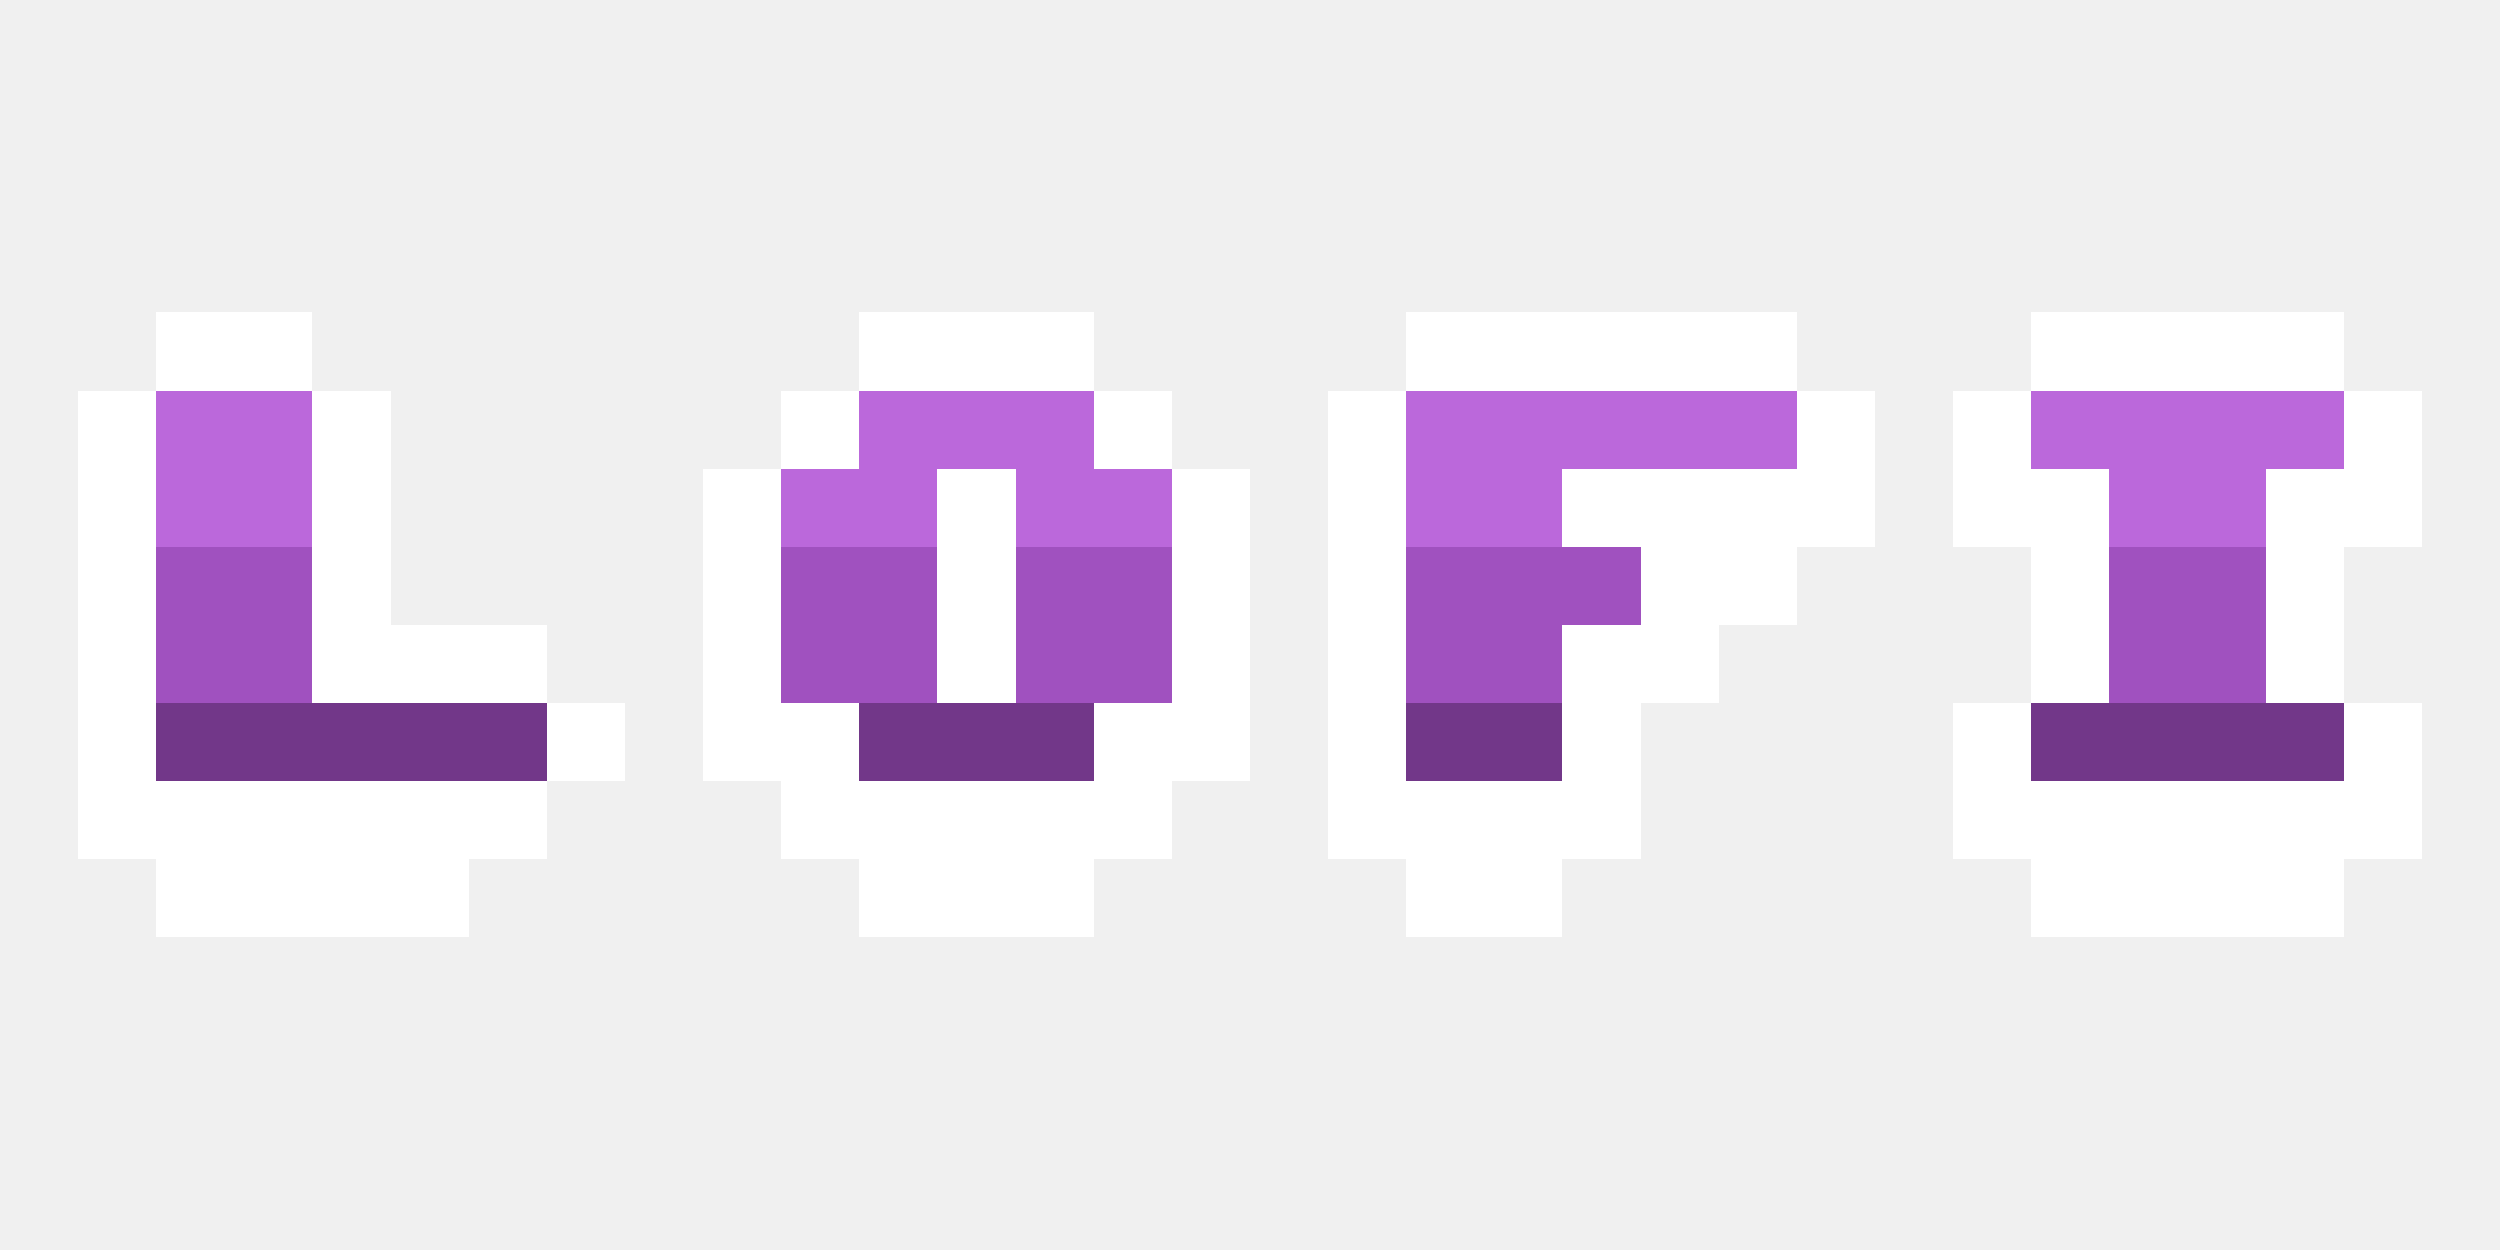
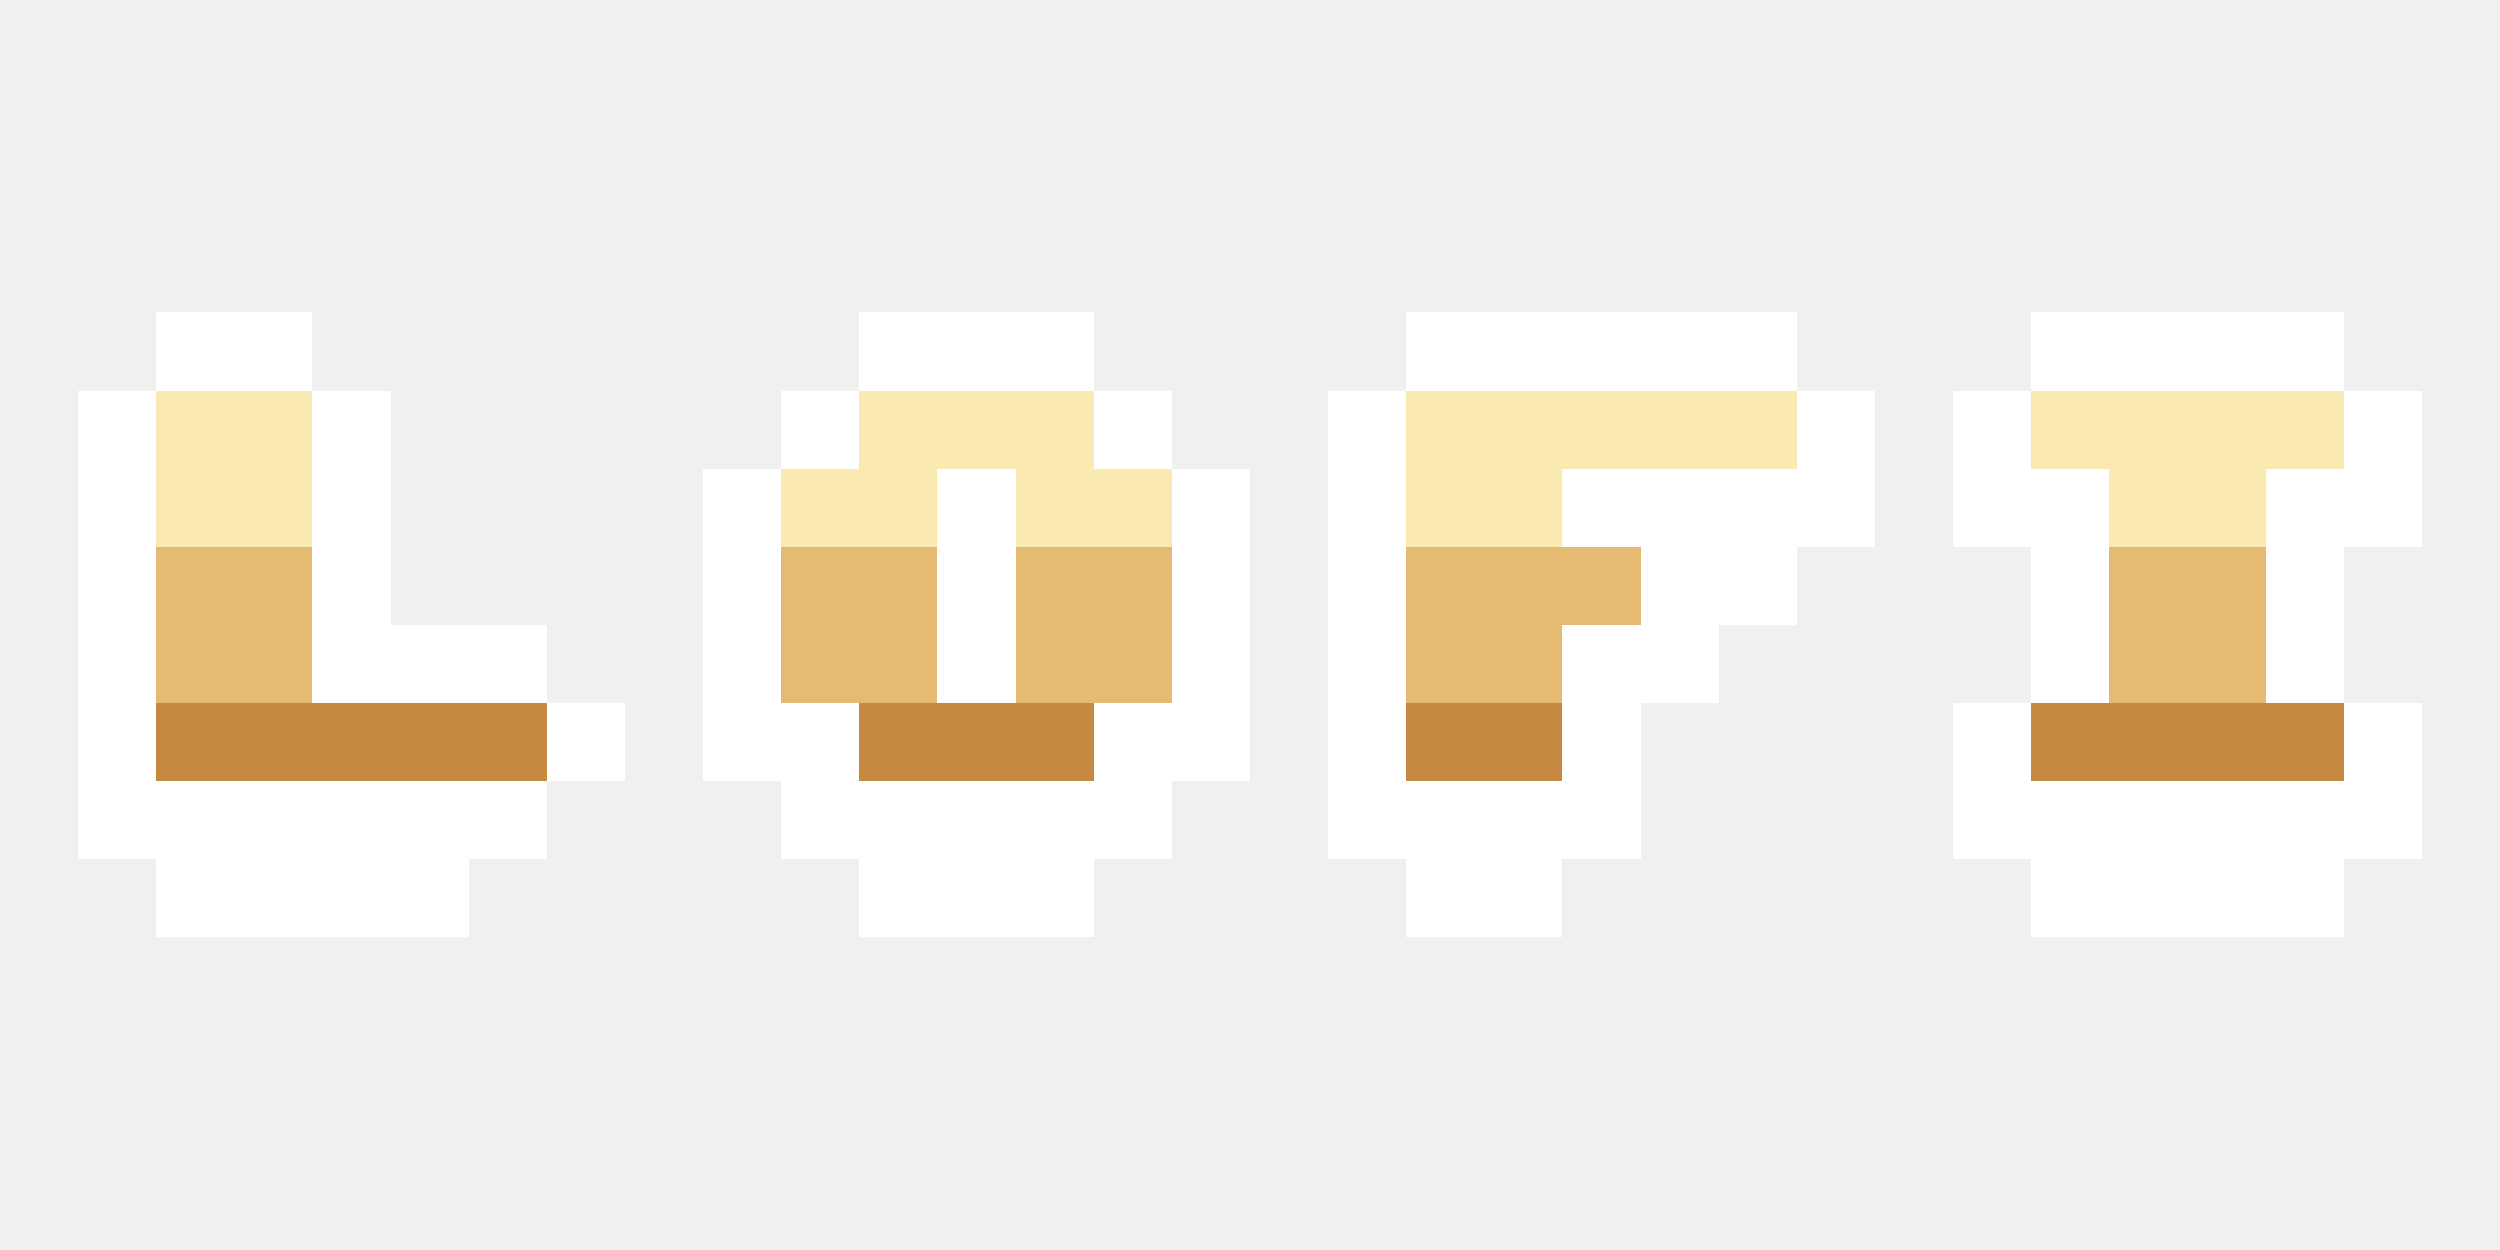
<svg xmlns="http://www.w3.org/2000/svg" version="1.1" width="64" height="32" shape-rendering="crispEdges">
  <rect x="4" y="8" width="2" height="2" fill="#FFFFFF" />
  <rect x="6" y="8" width="2" height="2" fill="#FFFFFF" />
  <rect x="22" y="8" width="2" height="2" fill="#FFFFFF" />
  <rect x="24" y="8" width="2" height="2" fill="#FFFFFF" />
  <rect x="26" y="8" width="2" height="2" fill="#FFFFFF" />
  <rect x="36" y="8" width="2" height="2" fill="#FFFFFF" />
  <rect x="38" y="8" width="2" height="2" fill="#FFFFFF" />
  <rect x="40" y="8" width="2" height="2" fill="#FFFFFF" />
  <rect x="42" y="8" width="2" height="2" fill="#FFFFFF" />
  <rect x="44" y="8" width="2" height="2" fill="#FFFFFF" />
  <rect x="52" y="8" width="2" height="2" fill="#FFFFFF" />
  <rect x="54" y="8" width="2" height="2" fill="#FFFFFF" />
  <rect x="56" y="8" width="2" height="2" fill="#FFFFFF" />
  <rect x="58" y="8" width="2" height="2" fill="#FFFFFF" />
  <rect x="2" y="10" width="2" height="2" fill="#FFFFFF" />
-   <rect x="4" y="10" width="2" height="2" fill="#BB68DB" />
-   <rect x="6" y="10" width="2" height="2" fill="#BB68DB" />
+   <rect x="4" y="10" width="2" height="2" fill="#FAEAB1" />
+   <rect x="6" y="10" width="2" height="2" fill="#FAEAB1" />
  <rect x="8" y="10" width="2" height="2" fill="#FFFFFF" />
  <rect x="20" y="10" width="2" height="2" fill="#FFFFFF" />
-   <rect x="22" y="10" width="2" height="2" fill="#BB68DB" />
-   <rect x="24" y="10" width="2" height="2" fill="#BB68DB" />
-   <rect x="26" y="10" width="2" height="2" fill="#BB68DB" />
+   <rect x="22" y="10" width="2" height="2" fill="#FAEAB1" />
+   <rect x="24" y="10" width="2" height="2" fill="#FAEAB1" />
+   <rect x="26" y="10" width="2" height="2" fill="#FAEAB1" />
  <rect x="28" y="10" width="2" height="2" fill="#FFFFFF" />
  <rect x="34" y="10" width="2" height="2" fill="#FFFFFF" />
-   <rect x="36" y="10" width="2" height="2" fill="#BB68DB" />
-   <rect x="38" y="10" width="2" height="2" fill="#BB68DB" />
-   <rect x="40" y="10" width="2" height="2" fill="#BB68DB" />
-   <rect x="42" y="10" width="2" height="2" fill="#BB68DB" />
-   <rect x="44" y="10" width="2" height="2" fill="#BB68DB" />
+   <rect x="36" y="10" width="2" height="2" fill="#FAEAB1" />
+   <rect x="38" y="10" width="2" height="2" fill="#FAEAB1" />
+   <rect x="40" y="10" width="2" height="2" fill="#FAEAB1" />
+   <rect x="42" y="10" width="2" height="2" fill="#FAEAB1" />
+   <rect x="44" y="10" width="2" height="2" fill="#FAEAB1" />
  <rect x="46" y="10" width="2" height="2" fill="#FFFFFF" />
  <rect x="50" y="10" width="2" height="2" fill="#FFFFFF" />
-   <rect x="52" y="10" width="2" height="2" fill="#BB68DB" />
-   <rect x="54" y="10" width="2" height="2" fill="#BB68DB" />
-   <rect x="56" y="10" width="2" height="2" fill="#BB68DB" />
-   <rect x="58" y="10" width="2" height="2" fill="#BB68DB" />
+   <rect x="52" y="10" width="2" height="2" fill="#FAEAB1" />
+   <rect x="54" y="10" width="2" height="2" fill="#FAEAB1" />
+   <rect x="56" y="10" width="2" height="2" fill="#FAEAB1" />
+   <rect x="58" y="10" width="2" height="2" fill="#FAEAB1" />
  <rect x="60" y="10" width="2" height="2" fill="#FFFFFF" />
  <rect x="2" y="12" width="2" height="2" fill="#FFFFFF" />
-   <rect x="4" y="12" width="2" height="2" fill="#BB68DB" />
-   <rect x="6" y="12" width="2" height="2" fill="#BB68DB" />
+   <rect x="4" y="12" width="2" height="2" fill="#FAEAB1" />
+   <rect x="6" y="12" width="2" height="2" fill="#FAEAB1" />
  <rect x="8" y="12" width="2" height="2" fill="#FFFFFF" />
  <rect x="18" y="12" width="2" height="2" fill="#FFFFFF" />
-   <rect x="20" y="12" width="2" height="2" fill="#BB68DB" />
-   <rect x="22" y="12" width="2" height="2" fill="#BB68DB" />
+   <rect x="20" y="12" width="2" height="2" fill="#FAEAB1" />
+   <rect x="22" y="12" width="2" height="2" fill="#FAEAB1" />
  <rect x="24" y="12" width="2" height="2" fill="#FFFFFF" />
-   <rect x="26" y="12" width="2" height="2" fill="#BB68DB" />
-   <rect x="28" y="12" width="2" height="2" fill="#BB68DB" />
+   <rect x="26" y="12" width="2" height="2" fill="#FAEAB1" />
+   <rect x="28" y="12" width="2" height="2" fill="#FAEAB1" />
  <rect x="30" y="12" width="2" height="2" fill="#FFFFFF" />
  <rect x="34" y="12" width="2" height="2" fill="#FFFFFF" />
-   <rect x="36" y="12" width="2" height="2" fill="#BB68DB" />
-   <rect x="38" y="12" width="2" height="2" fill="#BB68DB" />
+   <rect x="36" y="12" width="2" height="2" fill="#FAEAB1" />
+   <rect x="38" y="12" width="2" height="2" fill="#FAEAB1" />
  <rect x="40" y="12" width="2" height="2" fill="#FFFFFF" />
  <rect x="42" y="12" width="2" height="2" fill="#FFFFFF" />
  <rect x="44" y="12" width="2" height="2" fill="#FFFFFF" />
  <rect x="46" y="12" width="2" height="2" fill="#FFFFFF" />
  <rect x="50" y="12" width="2" height="2" fill="#FFFFFF" />
  <rect x="52" y="12" width="2" height="2" fill="#FFFFFF" />
-   <rect x="54" y="12" width="2" height="2" fill="#BB68DB" />
-   <rect x="56" y="12" width="2" height="2" fill="#BB68DB" />
+   <rect x="54" y="12" width="2" height="2" fill="#FAEAB1" />
+   <rect x="56" y="12" width="2" height="2" fill="#FAEAB1" />
  <rect x="58" y="12" width="2" height="2" fill="#FFFFFF" />
  <rect x="60" y="12" width="2" height="2" fill="#FFFFFF" />
  <rect x="2" y="14" width="2" height="2" fill="#FFFFFF" />
-   <rect x="4" y="14" width="2" height="2" fill="#A051BF" />
-   <rect x="6" y="14" width="2" height="2" fill="#A051BF" />
+   <rect x="4" y="14" width="2" height="2" fill="#E5BA73" />
+   <rect x="6" y="14" width="2" height="2" fill="#E5BA73" />
  <rect x="8" y="14" width="2" height="2" fill="#FFFFFF" />
  <rect x="18" y="14" width="2" height="2" fill="#FFFFFF" />
-   <rect x="20" y="14" width="2" height="2" fill="#A051BF" />
-   <rect x="22" y="14" width="2" height="2" fill="#A051BF" />
+   <rect x="20" y="14" width="2" height="2" fill="#E5BA73" />
+   <rect x="22" y="14" width="2" height="2" fill="#E5BA73" />
  <rect x="24" y="14" width="2" height="2" fill="#FFFFFF" />
-   <rect x="26" y="14" width="2" height="2" fill="#A051BF" />
-   <rect x="28" y="14" width="2" height="2" fill="#A051BF" />
+   <rect x="26" y="14" width="2" height="2" fill="#E5BA73" />
+   <rect x="28" y="14" width="2" height="2" fill="#E5BA73" />
  <rect x="30" y="14" width="2" height="2" fill="#FFFFFF" />
  <rect x="34" y="14" width="2" height="2" fill="#FFFFFF" />
-   <rect x="36" y="14" width="2" height="2" fill="#A051BF" />
-   <rect x="38" y="14" width="2" height="2" fill="#A051BF" />
-   <rect x="40" y="14" width="2" height="2" fill="#A051BF" />
+   <rect x="36" y="14" width="2" height="2" fill="#E5BA73" />
+   <rect x="38" y="14" width="2" height="2" fill="#E5BA73" />
+   <rect x="40" y="14" width="2" height="2" fill="#E5BA73" />
  <rect x="42" y="14" width="2" height="2" fill="#FFFFFF" />
  <rect x="44" y="14" width="2" height="2" fill="#FFFFFF" />
  <rect x="52" y="14" width="2" height="2" fill="#FFFFFF" />
-   <rect x="54" y="14" width="2" height="2" fill="#A051BF" />
-   <rect x="56" y="14" width="2" height="2" fill="#A051BF" />
+   <rect x="54" y="14" width="2" height="2" fill="#E5BA73" />
+   <rect x="56" y="14" width="2" height="2" fill="#E5BA73" />
  <rect x="58" y="14" width="2" height="2" fill="#FFFFFF" />
  <rect x="2" y="16" width="2" height="2" fill="#FFFFFF" />
-   <rect x="4" y="16" width="2" height="2" fill="#A051BF" />
-   <rect x="6" y="16" width="2" height="2" fill="#A051BF" />
+   <rect x="4" y="16" width="2" height="2" fill="#E5BA73" />
+   <rect x="6" y="16" width="2" height="2" fill="#E5BA73" />
  <rect x="8" y="16" width="2" height="2" fill="#FFFFFF" />
  <rect x="10" y="16" width="2" height="2" fill="#FFFFFF" />
  <rect x="12" y="16" width="2" height="2" fill="#FFFFFF" />
  <rect x="18" y="16" width="2" height="2" fill="#FFFFFF" />
-   <rect x="20" y="16" width="2" height="2" fill="#A051BF" />
-   <rect x="22" y="16" width="2" height="2" fill="#A051BF" />
+   <rect x="20" y="16" width="2" height="2" fill="#E5BA73" />
+   <rect x="22" y="16" width="2" height="2" fill="#E5BA73" />
  <rect x="24" y="16" width="2" height="2" fill="#FFFFFF" />
-   <rect x="26" y="16" width="2" height="2" fill="#A051BF" />
-   <rect x="28" y="16" width="2" height="2" fill="#A051BF" />
+   <rect x="26" y="16" width="2" height="2" fill="#E5BA73" />
+   <rect x="28" y="16" width="2" height="2" fill="#E5BA73" />
  <rect x="30" y="16" width="2" height="2" fill="#FFFFFF" />
  <rect x="34" y="16" width="2" height="2" fill="#FFFFFF" />
-   <rect x="36" y="16" width="2" height="2" fill="#A051BF" />
-   <rect x="38" y="16" width="2" height="2" fill="#A051BF" />
+   <rect x="36" y="16" width="2" height="2" fill="#E5BA73" />
+   <rect x="38" y="16" width="2" height="2" fill="#E5BA73" />
  <rect x="40" y="16" width="2" height="2" fill="#FFFFFF" />
  <rect x="42" y="16" width="2" height="2" fill="#FFFFFF" />
  <rect x="52" y="16" width="2" height="2" fill="#FFFFFF" />
-   <rect x="54" y="16" width="2" height="2" fill="#A051BF" />
-   <rect x="56" y="16" width="2" height="2" fill="#A051BF" />
+   <rect x="54" y="16" width="2" height="2" fill="#E5BA73" />
+   <rect x="56" y="16" width="2" height="2" fill="#E5BA73" />
  <rect x="58" y="16" width="2" height="2" fill="#FFFFFF" />
  <rect x="2" y="18" width="2" height="2" fill="#FFFFFF" />
-   <rect x="4" y="18" width="2" height="2" fill="#723789" />
-   <rect x="6" y="18" width="2" height="2" fill="#723789" />
-   <rect x="8" y="18" width="2" height="2" fill="#723789" />
-   <rect x="10" y="18" width="2" height="2" fill="#723789" />
-   <rect x="12" y="18" width="2" height="2" fill="#723789" />
+   <rect x="4" y="18" width="2" height="2" fill="#C58940" />
+   <rect x="6" y="18" width="2" height="2" fill="#C58940" />
+   <rect x="8" y="18" width="2" height="2" fill="#C58940" />
+   <rect x="10" y="18" width="2" height="2" fill="#C58940" />
+   <rect x="12" y="18" width="2" height="2" fill="#C58940" />
  <rect x="14" y="18" width="2" height="2" fill="#FFFFFF" />
  <rect x="18" y="18" width="2" height="2" fill="#FFFFFF" />
  <rect x="20" y="18" width="2" height="2" fill="#FFFFFF" />
-   <rect x="22" y="18" width="2" height="2" fill="#723789" />
-   <rect x="24" y="18" width="2" height="2" fill="#723789" />
-   <rect x="26" y="18" width="2" height="2" fill="#723789" />
+   <rect x="22" y="18" width="2" height="2" fill="#C58940" />
+   <rect x="24" y="18" width="2" height="2" fill="#C58940" />
+   <rect x="26" y="18" width="2" height="2" fill="#C58940" />
  <rect x="28" y="18" width="2" height="2" fill="#FFFFFF" />
  <rect x="30" y="18" width="2" height="2" fill="#FFFFFF" />
  <rect x="34" y="18" width="2" height="2" fill="#FFFFFF" />
-   <rect x="36" y="18" width="2" height="2" fill="#723789" />
-   <rect x="38" y="18" width="2" height="2" fill="#723789" />
+   <rect x="36" y="18" width="2" height="2" fill="#C58940" />
+   <rect x="38" y="18" width="2" height="2" fill="#C58940" />
  <rect x="40" y="18" width="2" height="2" fill="#FFFFFF" />
  <rect x="50" y="18" width="2" height="2" fill="#FFFFFF" />
-   <rect x="52" y="18" width="2" height="2" fill="#723789" />
-   <rect x="54" y="18" width="2" height="2" fill="#723789" />
-   <rect x="56" y="18" width="2" height="2" fill="#723789" />
-   <rect x="58" y="18" width="2" height="2" fill="#723789" />
+   <rect x="52" y="18" width="2" height="2" fill="#C58940" />
+   <rect x="54" y="18" width="2" height="2" fill="#C58940" />
+   <rect x="56" y="18" width="2" height="2" fill="#C58940" />
+   <rect x="58" y="18" width="2" height="2" fill="#C58940" />
  <rect x="60" y="18" width="2" height="2" fill="#FFFFFF" />
  <rect x="2" y="20" width="2" height="2" fill="#FFFFFF" />
  <rect x="4" y="20" width="2" height="2" fill="#FFFFFF" />
  <rect x="6" y="20" width="2" height="2" fill="#FFFFFF" />
  <rect x="8" y="20" width="2" height="2" fill="#FFFFFF" />
  <rect x="10" y="20" width="2" height="2" fill="#FFFFFF" />
  <rect x="12" y="20" width="2" height="2" fill="#FFFFFF" />
  <rect x="20" y="20" width="2" height="2" fill="#FFFFFF" />
  <rect x="22" y="20" width="2" height="2" fill="#FFFFFF" />
  <rect x="24" y="20" width="2" height="2" fill="#FFFFFF" />
  <rect x="26" y="20" width="2" height="2" fill="#FFFFFF" />
  <rect x="28" y="20" width="2" height="2" fill="#FFFFFF" />
  <rect x="34" y="20" width="2" height="2" fill="#FFFFFF" />
  <rect x="36" y="20" width="2" height="2" fill="#FFFFFF" />
  <rect x="38" y="20" width="2" height="2" fill="#FFFFFF" />
  <rect x="40" y="20" width="2" height="2" fill="#FFFFFF" />
  <rect x="50" y="20" width="2" height="2" fill="#FFFFFF" />
  <rect x="52" y="20" width="2" height="2" fill="#FFFFFF" />
  <rect x="54" y="20" width="2" height="2" fill="#FFFFFF" />
  <rect x="56" y="20" width="2" height="2" fill="#FFFFFF" />
  <rect x="58" y="20" width="2" height="2" fill="#FFFFFF" />
  <rect x="60" y="20" width="2" height="2" fill="#FFFFFF" />
  <rect x="4" y="22" width="2" height="2" fill="#FFFFFF" />
  <rect x="6" y="22" width="2" height="2" fill="#FFFFFF" />
  <rect x="8" y="22" width="2" height="2" fill="#FFFFFF" />
  <rect x="10" y="22" width="2" height="2" fill="#FFFFFF" />
  <rect x="22" y="22" width="2" height="2" fill="#FFFFFF" />
  <rect x="24" y="22" width="2" height="2" fill="#FFFFFF" />
  <rect x="26" y="22" width="2" height="2" fill="#FFFFFF" />
  <rect x="36" y="22" width="2" height="2" fill="#FFFFFF" />
  <rect x="38" y="22" width="2" height="2" fill="#FFFFFF" />
  <rect x="52" y="22" width="2" height="2" fill="#FFFFFF" />
  <rect x="54" y="22" width="2" height="2" fill="#FFFFFF" />
  <rect x="56" y="22" width="2" height="2" fill="#FFFFFF" />
  <rect x="58" y="22" width="2" height="2" fill="#FFFFFF" />
</svg>
